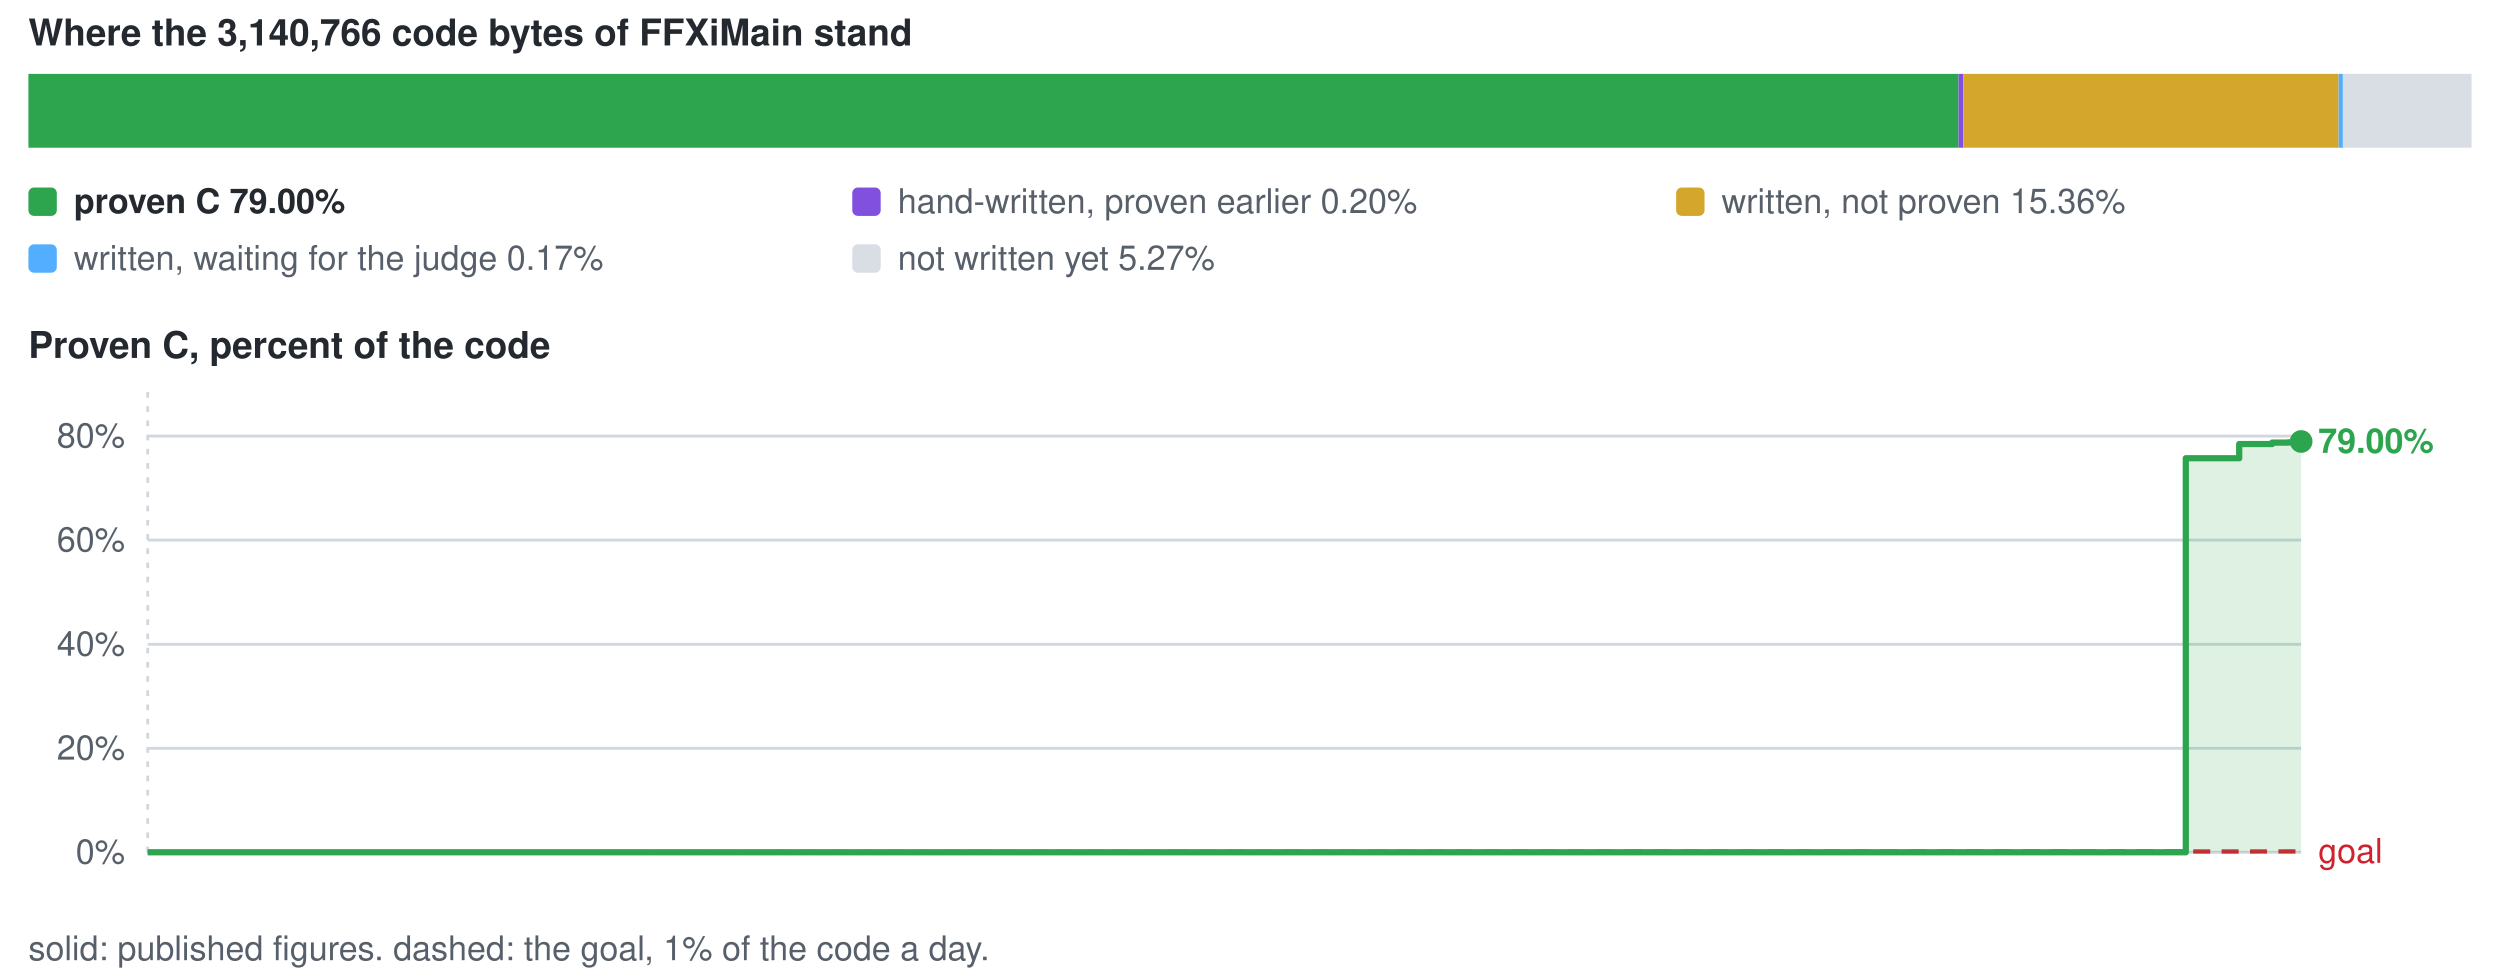
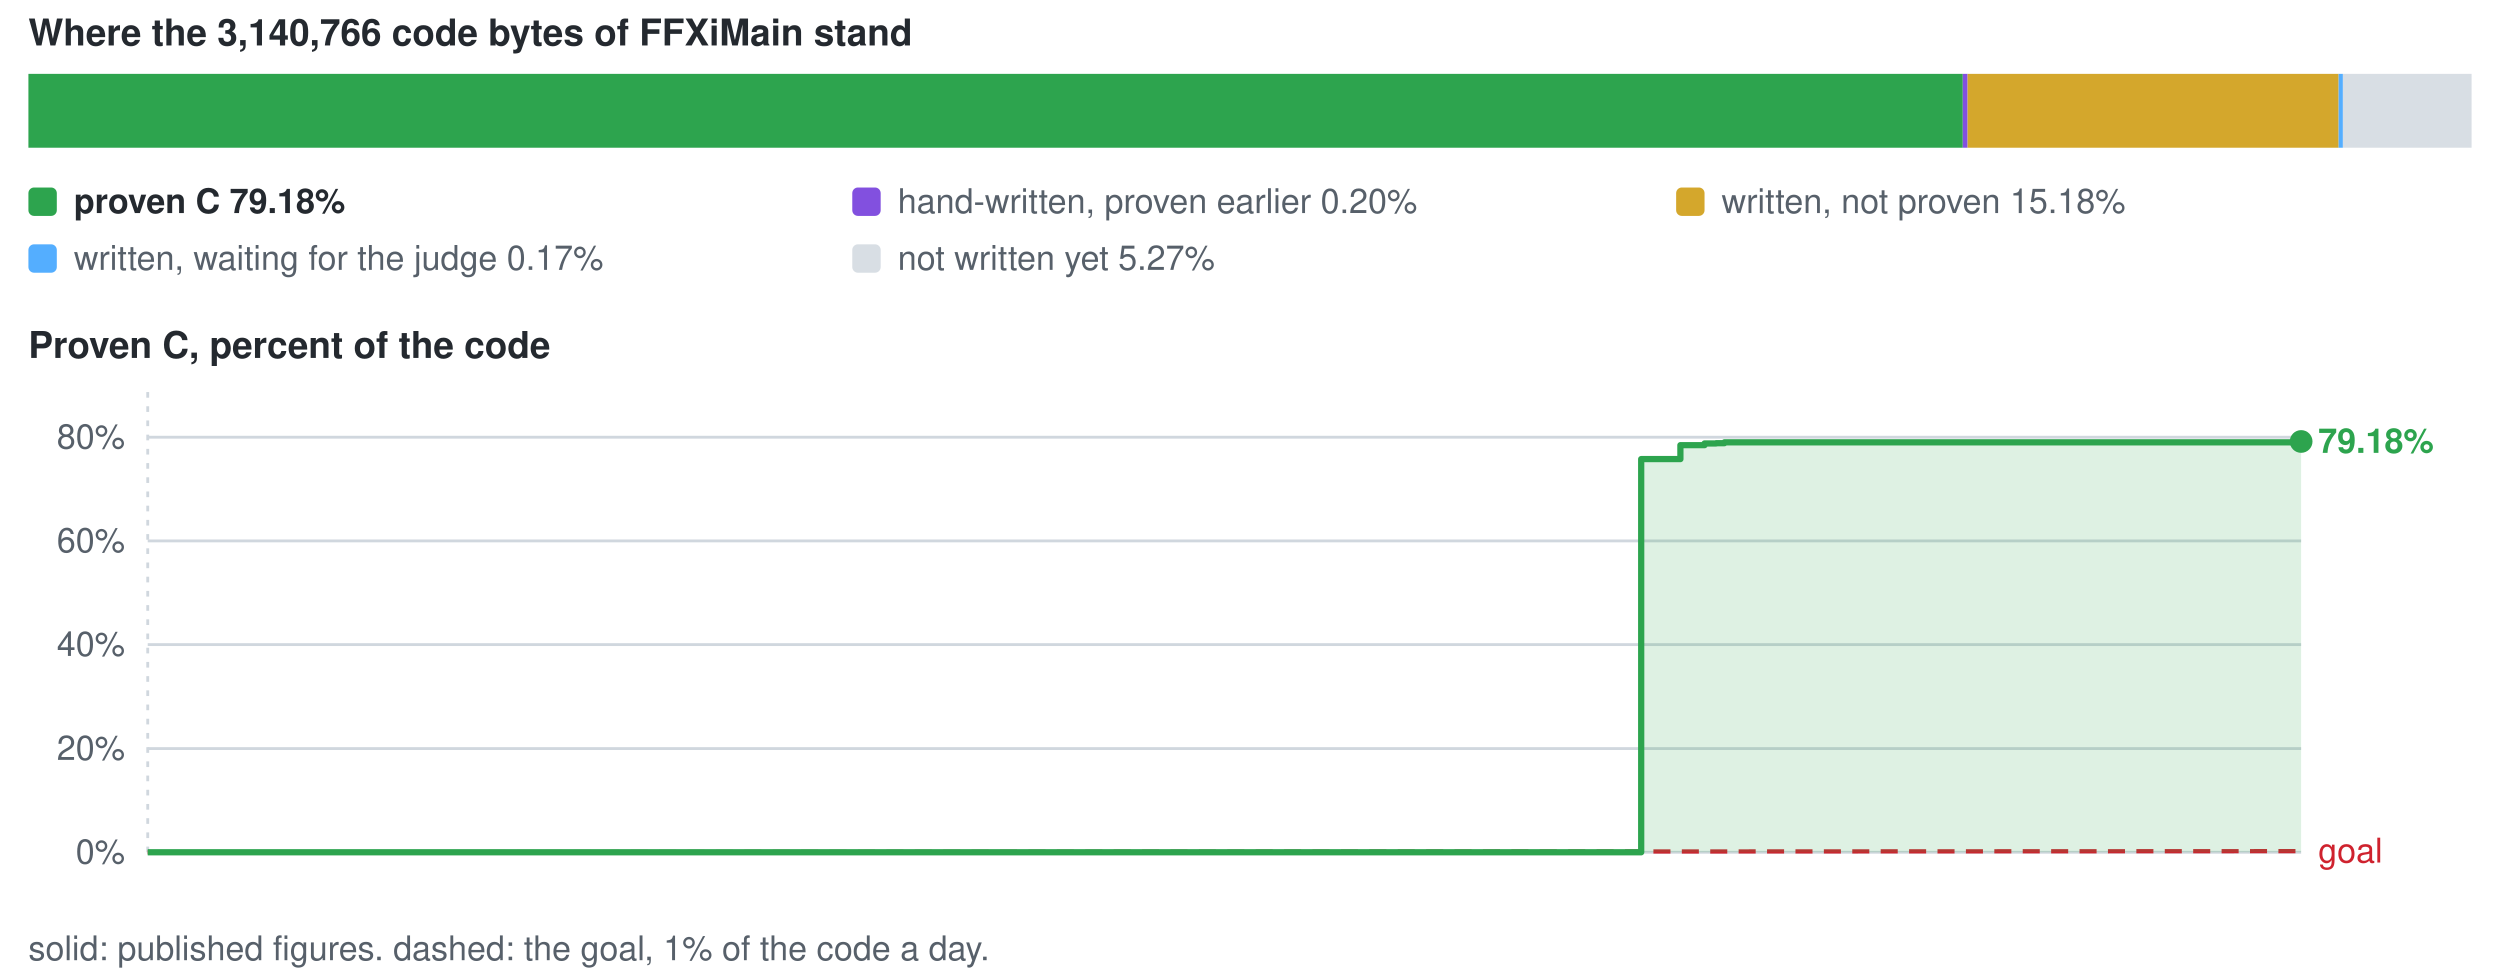
<svg xmlns="http://www.w3.org/2000/svg" viewBox="0 0 880 344" width="880" height="344" role="img" aria-label="conversion progress">
  <style>text{font-family:-apple-system,BlinkMacSystemFont,'Segoe UI',Helvetica,Arial,sans-serif;font-size:12px;fill:#57606a}.s{fill:#24292f;font-weight:600}.b{font-size:13px}</style>
  <text x="10" y="16" class="s b">Where the 3,140,766 code bytes of FFXiMain stand</text>
-   <rect x="10.0" y="26" width="679.4" height="26" fill="#2da44e" />
-   <rect x="689.4" y="26" width="1.7" height="26" fill="#8250df" />
-   <rect x="691.1" y="26" width="132.1" height="26" fill="#d4a72c" />
+   <rect x="10.0" y="26" width="680.9" height="26" fill="#2da44e" />
+   <rect x="690.9" y="26" width="1.7" height="26" fill="#8250df" />
+   <rect x="692.6" y="26" width="130.6" height="26" fill="#d4a72c" />
  <rect x="823.2" y="26" width="1.5" height="26" fill="#54aeff" />
  <rect x="824.7" y="26" width="45.3" height="26" fill="#d8dee4" />
  <rect x="10" y="66" width="10" height="10" rx="2" fill="#2da44e" />
-   <text x="26" y="75" class="s">proven C 79.00%</text>
+   <text x="26" y="75" class="s">proven C 79.18%</text>
  <rect x="300" y="66" width="10" height="10" rx="2" fill="#8250df" />
  <text x="316" y="75">hand-written, proven earlier 0.20%</text>
  <rect x="590" y="66" width="10" height="10" rx="2" fill="#d4a72c" />
-   <text x="606" y="75">written, not proven 15.36%</text>
+   <text x="606" y="75">written, not proven 15.18%</text>
  <rect x="10" y="86" width="10" height="10" rx="2" fill="#54aeff" />
  <text x="26" y="95">written, waiting for the judge 0.17%</text>
  <rect x="300" y="86" width="10" height="10" rx="2" fill="#d8dee4" />
  <text x="316" y="95">not written yet 5.27%</text>
  <text x="10" y="126" class="s b">Proven C, percent of the code</text>
  <line x1="52" y1="300.0" x2="810" y2="300.0" stroke="#d0d7de" stroke-width="1" />
  <text x="44" y="304.0" text-anchor="end">0%</text>
-   <line x1="52" y1="263.4" x2="810" y2="263.4" stroke="#d0d7de" stroke-width="1" />
-   <text x="44" y="267.4" text-anchor="end">20%</text>
-   <line x1="52" y1="226.8" x2="810" y2="226.8" stroke="#d0d7de" stroke-width="1" />
-   <text x="44" y="230.8" text-anchor="end">40%</text>
-   <line x1="52" y1="190.1" x2="810" y2="190.1" stroke="#d0d7de" stroke-width="1" />
-   <text x="44" y="194.1" text-anchor="end">60%</text>
-   <line x1="52" y1="153.5" x2="810" y2="153.5" stroke="#d0d7de" stroke-width="1" />
-   <text x="44" y="157.5" text-anchor="end">80%</text>
+   <line x1="52" y1="263.5" x2="810" y2="263.5" stroke="#d0d7de" stroke-width="1" />
+   <text x="44" y="267.5" text-anchor="end">20%</text>
+   <line x1="52" y1="226.9" x2="810" y2="226.9" stroke="#d0d7de" stroke-width="1" />
+   <text x="44" y="230.9" text-anchor="end">40%</text>
+   <line x1="52" y1="190.4" x2="810" y2="190.4" stroke="#d0d7de" stroke-width="1" />
+   <text x="44" y="194.4" text-anchor="end">60%</text>
+   <line x1="52" y1="153.9" x2="810" y2="153.9" stroke="#d0d7de" stroke-width="1" />
+   <text x="44" y="157.9" text-anchor="end">80%</text>
  <line x1="52.0" y1="138" x2="52.0" y2="300" stroke="#d0d7de" stroke-width="1" stroke-dasharray="2 3" />
-   <line x1="52.0" y1="300.0" x2="810.0" y2="299.7" stroke="#cf222e" stroke-width="1.5" stroke-dasharray="6 4" />
-   <text x="816.0" y="303.7" style="fill:#cf222e">goal</text>
-   <path d="M52.0 300.0 H769.4 V161.3 H788.2 V156.3 H799.8 V155.8 H805.4 V155.7 H809.4 V155.4 H810.0 V155.4 V300.0 H52.0 Z" fill="#2da44e" fill-opacity="0.16" />
-   <path d="M52.0 300.0 H769.4 V161.3 H788.2 V156.3 H799.8 V155.8 H805.4 V155.7 H809.4 V155.4 H810.0 V155.4" fill="none" stroke="#2da44e" stroke-width="2.2" stroke-linejoin="round" />
+   <line x1="52.0" y1="300.0" x2="810.0" y2="299.6" stroke="#cf222e" stroke-width="1.5" stroke-dasharray="6 4" />
+   <text x="816.0" y="303.6" style="fill:#cf222e">goal</text>
+   <path d="M52.0 300.0 H577.7 V161.6 H591.5 V156.7 H600.0 V156.1 H604.1 V156.0 H607.0 V155.7 H607.7 V155.7 H810.0 V155.4 V300.0 H52.0 Z" fill="#2da44e" fill-opacity="0.16" />
+   <path d="M52.0 300.0 H577.7 V161.6 H591.5 V156.7 H600.0 V156.1 H604.1 V156.0 H607.0 V155.7 H607.7 V155.7 H810.0 V155.4" fill="none" stroke="#2da44e" stroke-width="2.2" stroke-linejoin="round" />
  <circle cx="810.0" cy="155.4" r="4" fill="#2da44e" />
-   <text x="816.0" y="159.4" class="s" style="fill:#2da44e">79.00%</text>
+   <text x="816.0" y="159.4" class="s" style="fill:#2da44e">79.18%</text>
  <text x="10" y="338">solid: published figures. dashed: the goal, 1% of the code a day.</text>
</svg>
